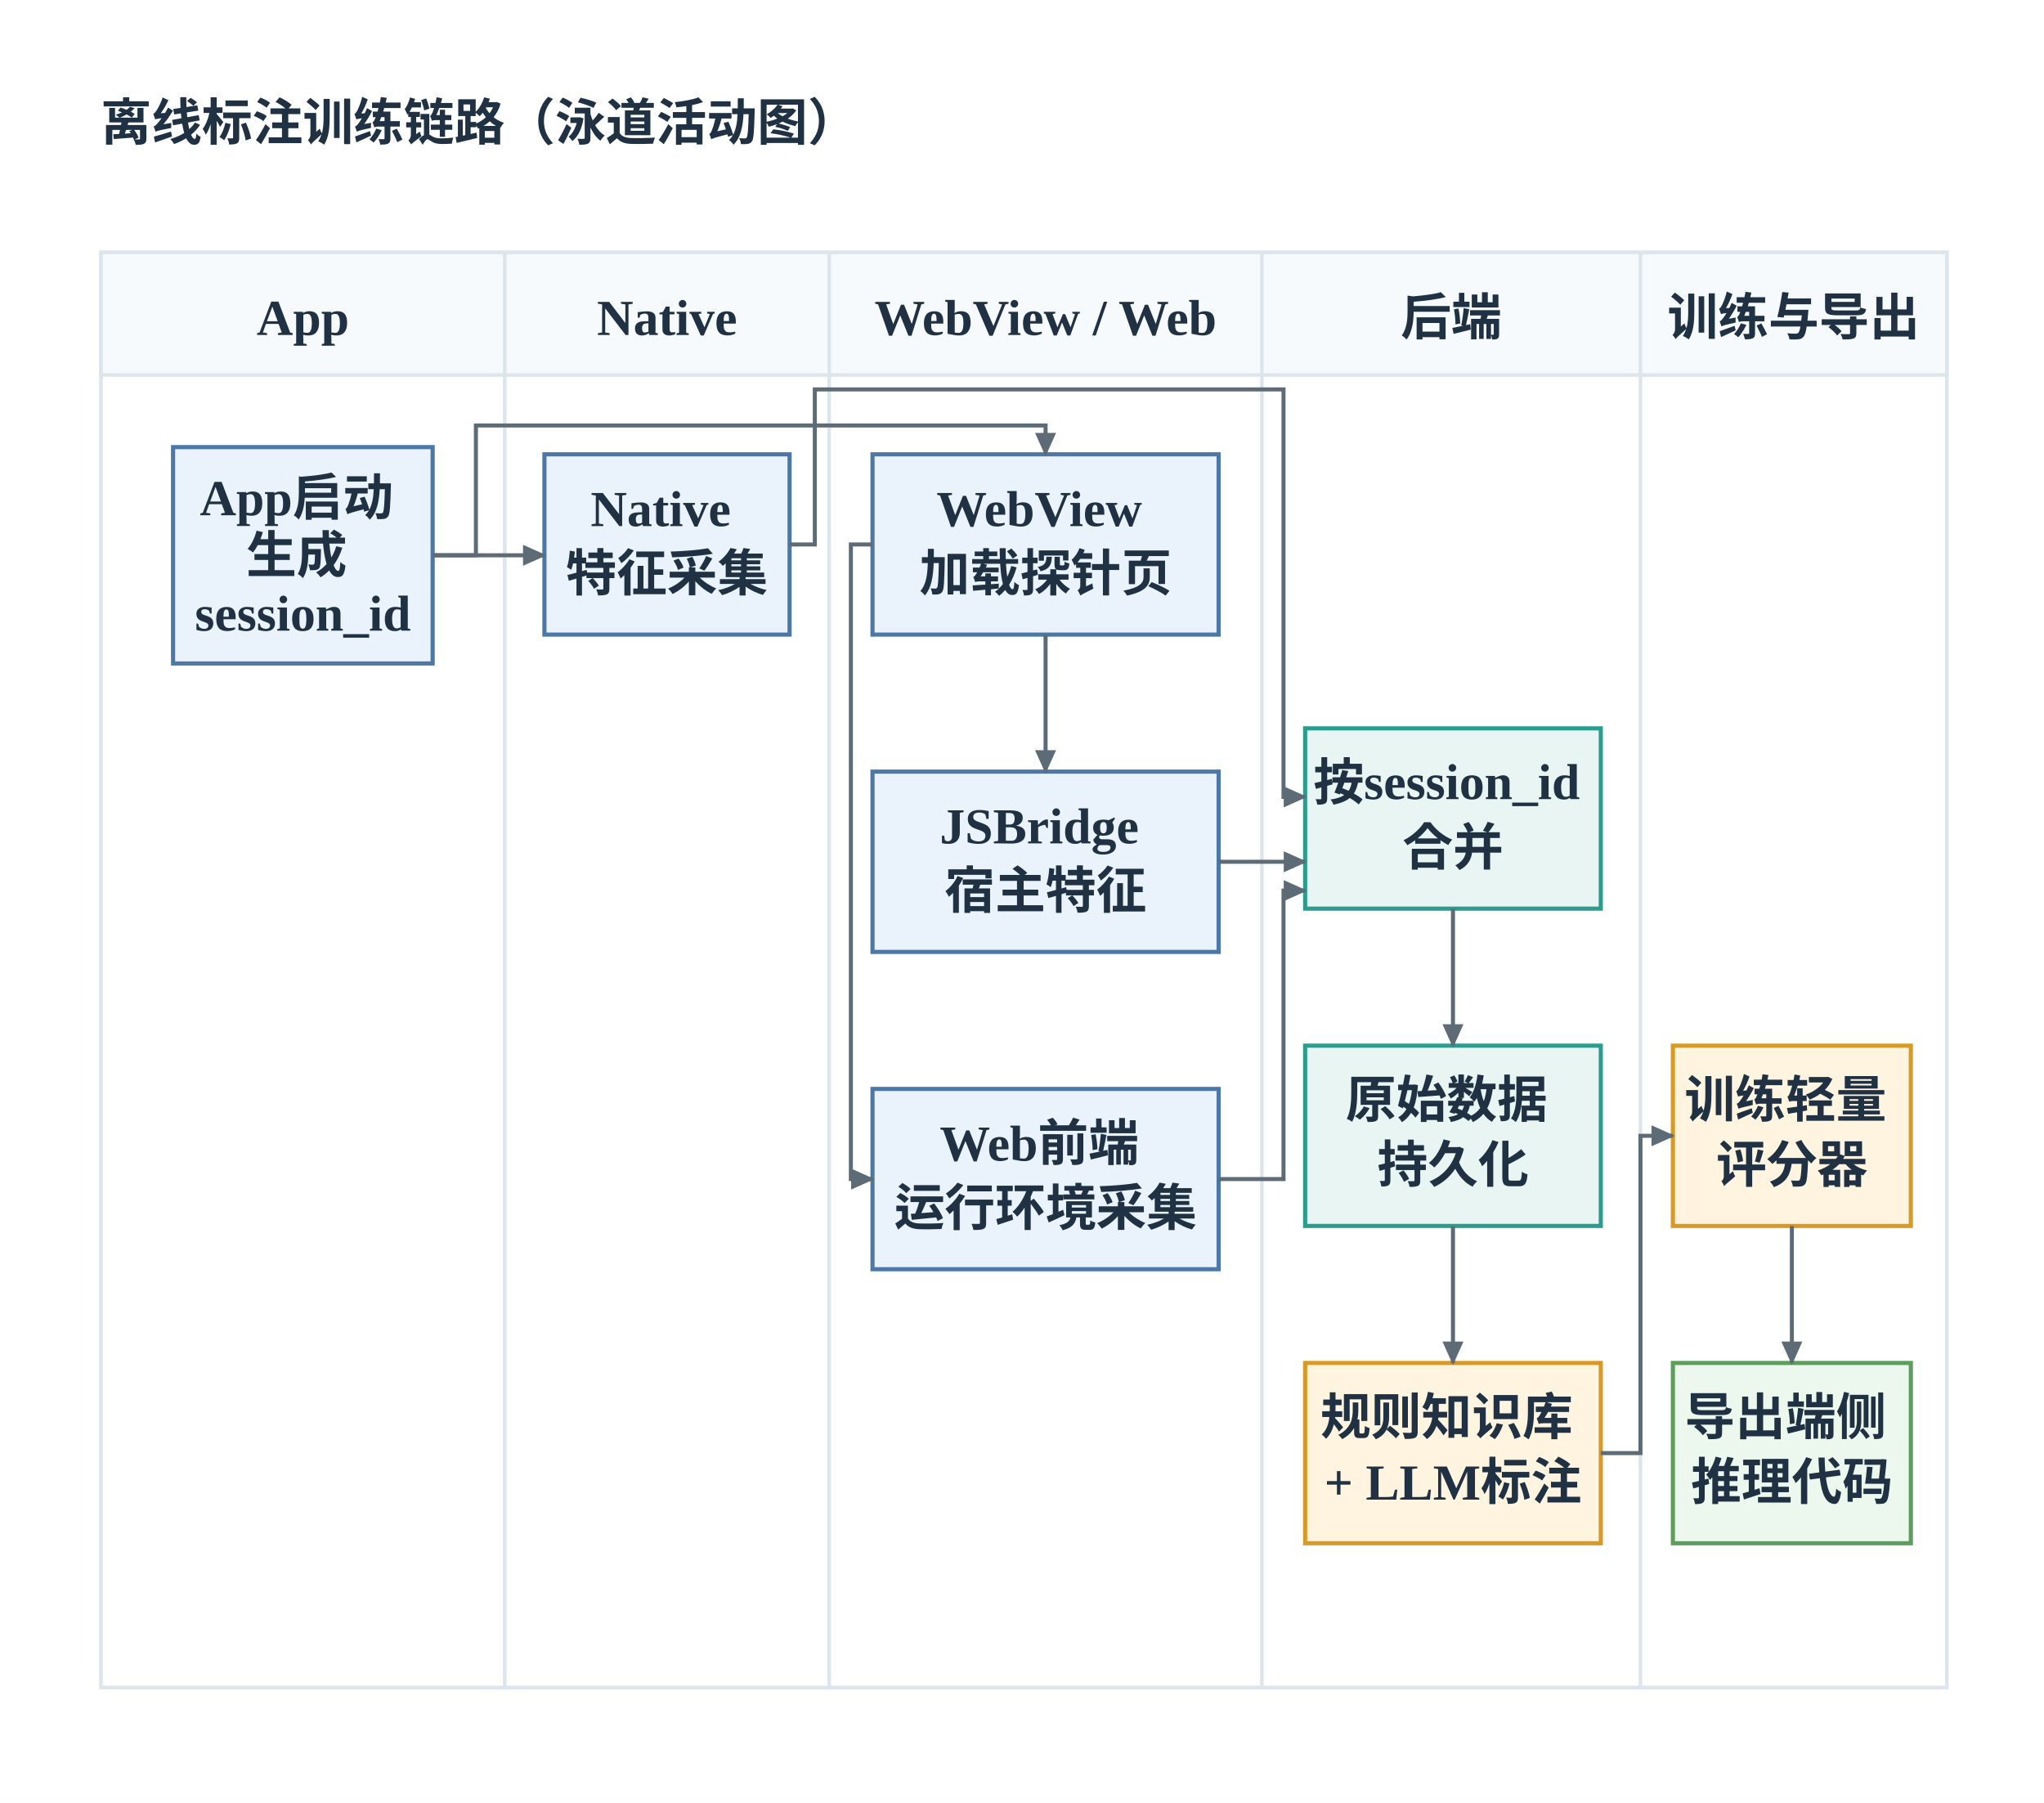
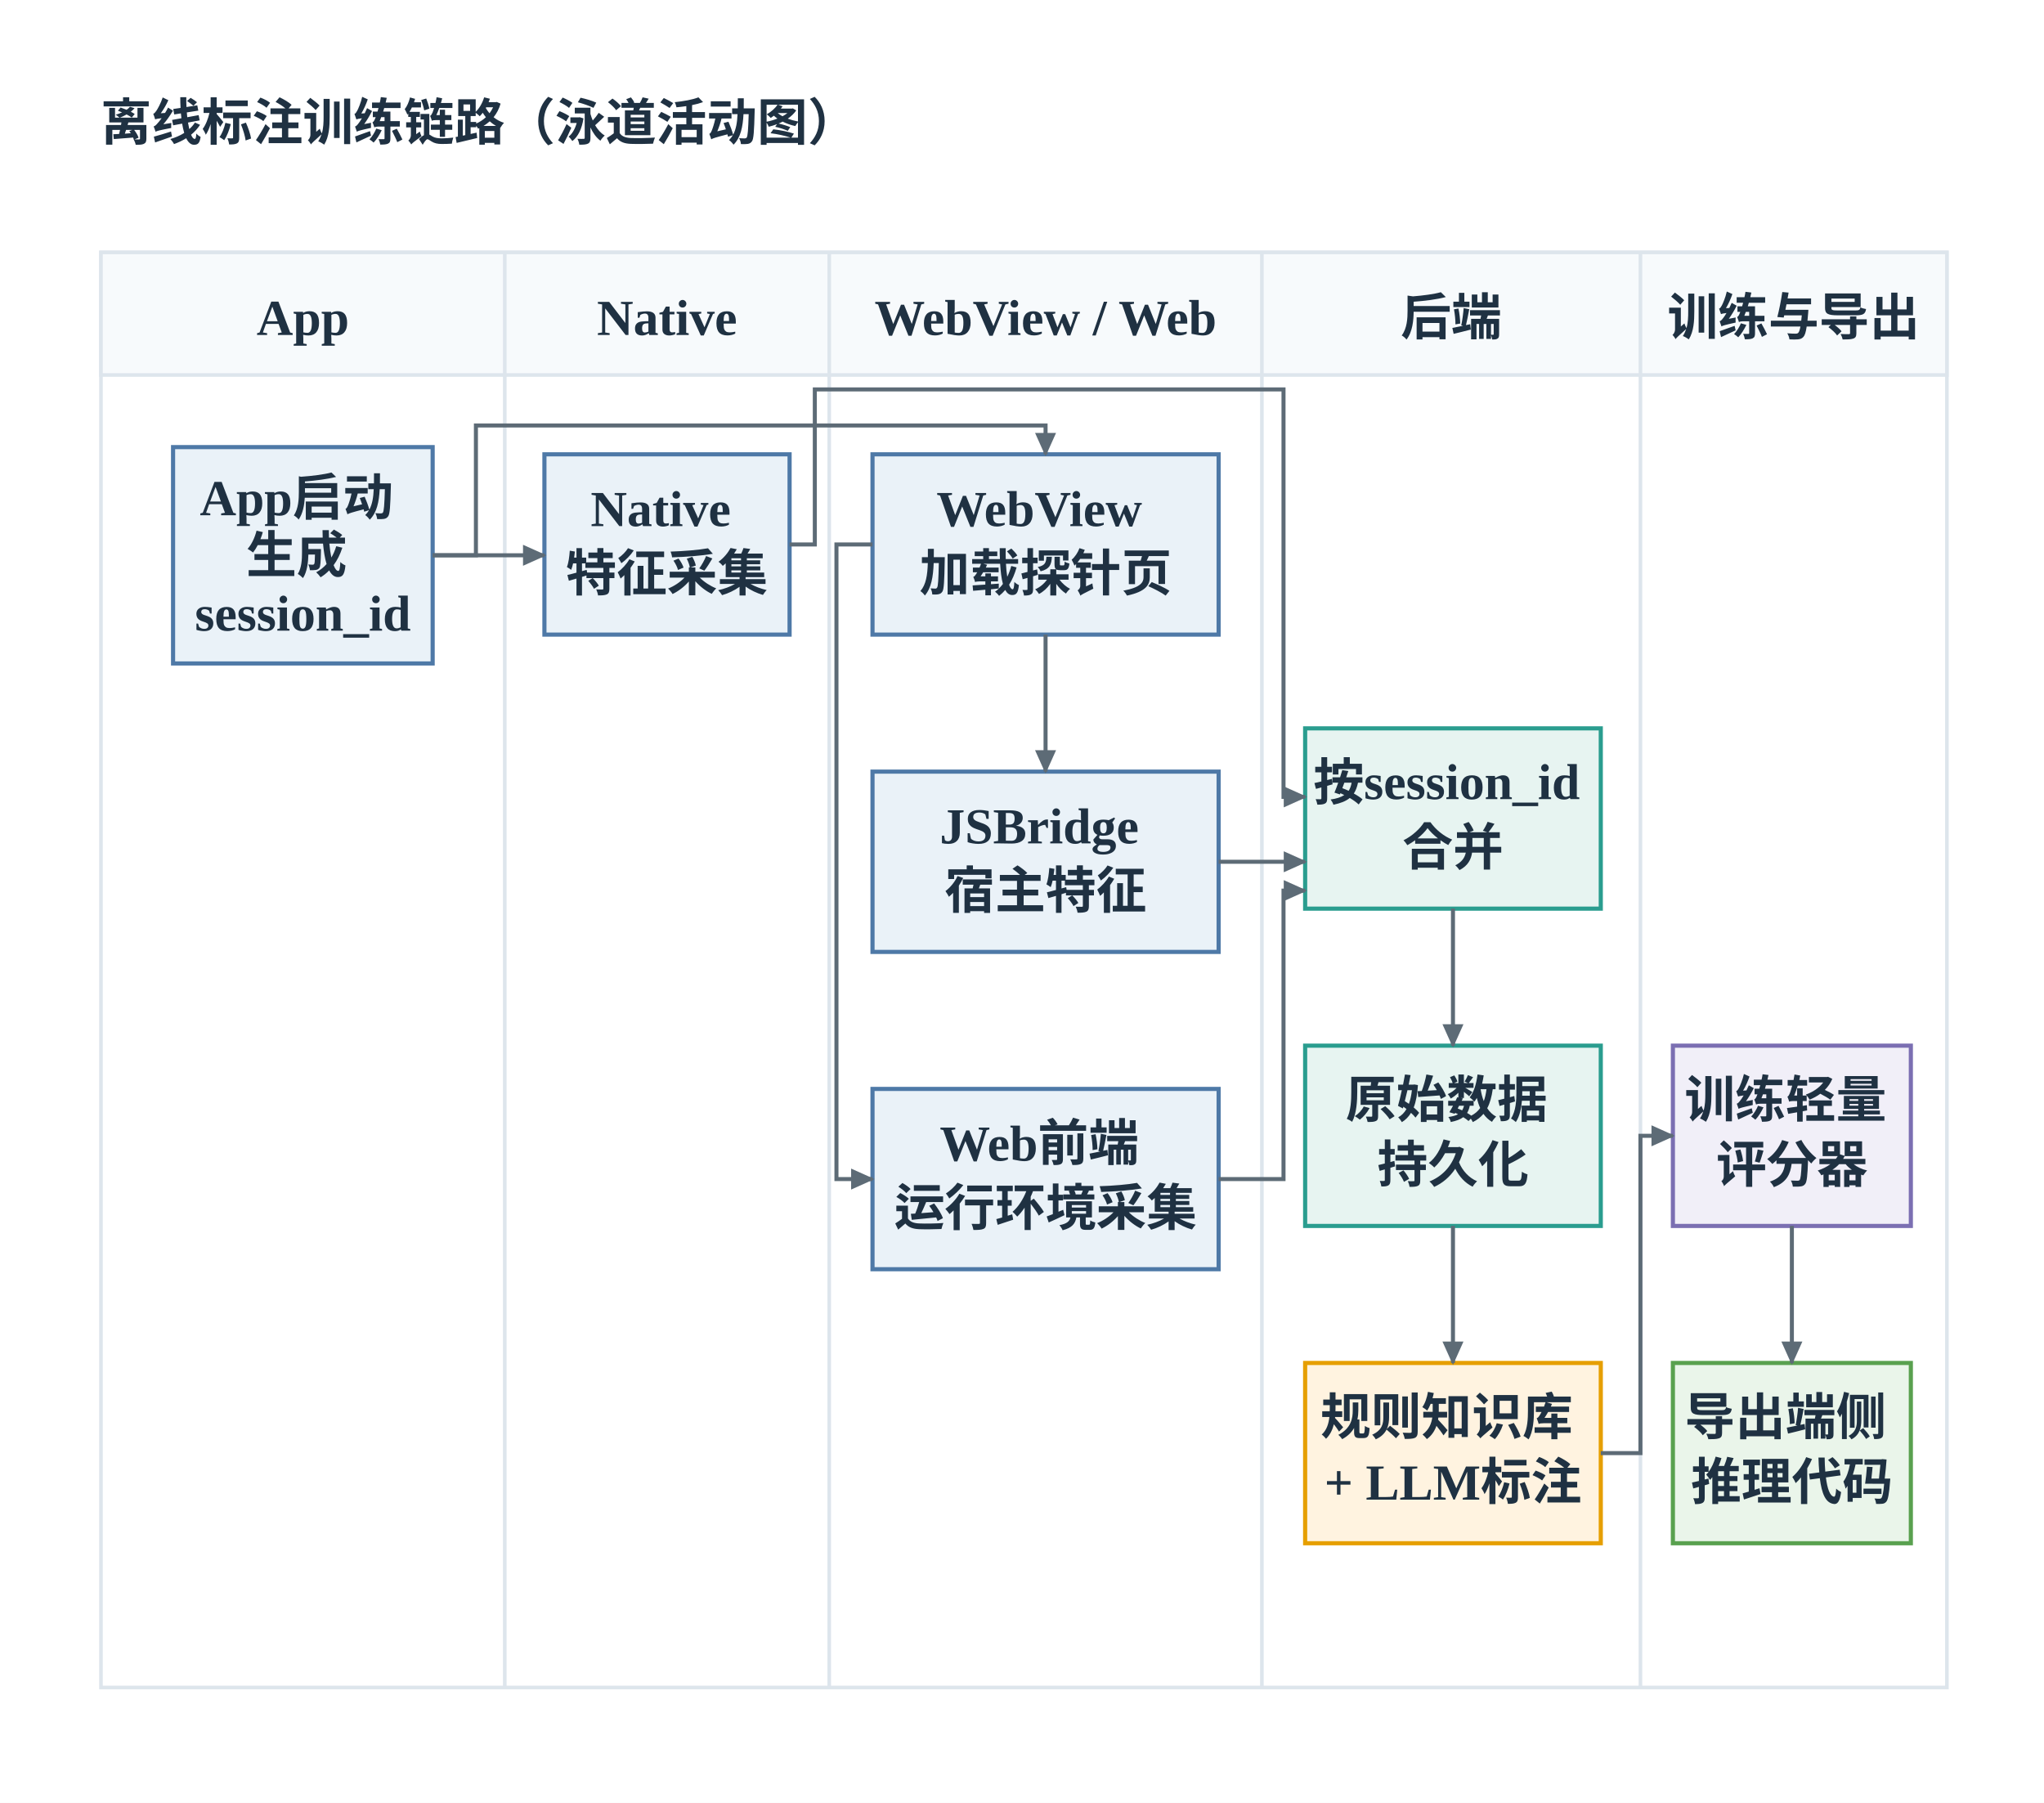
<svg xmlns="http://www.w3.org/2000/svg" width="15cm" height="13.229cm" viewBox="0 0 566.929 500.000">
  <defs>
    <marker id="arrow" markerWidth="5.8" markerHeight="5.2" refX="5.3" refY="2.6" orient="auto" markerUnits="strokeWidth">
      <path d="M0,0 L5.8,2.6 L0,5.2 Z" fill="#5D6B76" />
    </marker>
    <filter id="softShadow" x="-15%" y="-15%" width="130%" height="130%">
      <feDropShadow dx="0" dy="1.2" stdDeviation="1.2" flood-color="#8AA0B4" flood-opacity="0.14" />
    </filter>
  </defs>
  <style>
    .text { font-family: "Times New Roman", "Songti SC", "STSong", "SimSun", serif; font-size: 10.5pt; fill: #1F3142; letter-spacing: 0; }
    .medium { font-weight: 600; }
  </style>
  <rect width="566.929" height="500.000" fill="#FFFFFF" />
  <text x="28.00" y="38.90" text-anchor="start" class="text medium">
    <tspan x="28.00" dy="0.00">离线标注训练链路（泳道活动图）</tspan>
  </text>
  <rect x="28.00" y="70.00" width="512.00" height="398.00" fill="#FFFFFF" stroke="#DDE5EC" stroke-width="1" />
  <rect x="28.00" y="70.00" width="512.00" height="34.00" fill="#F7FAFC" stroke="#DDE5EC" stroke-width="1" />
  <line x1="140.00" y1="70.00" x2="140.00" y2="468.00" stroke="#DDE5EC" stroke-width="1" />
  <line x1="230.00" y1="70.00" x2="230.00" y2="468.00" stroke="#DDE5EC" stroke-width="1" />
  <line x1="350.00" y1="70.00" x2="350.00" y2="468.00" stroke="#DDE5EC" stroke-width="1" />
  <line x1="455.00" y1="70.00" x2="455.00" y2="468.00" stroke="#DDE5EC" stroke-width="1" />
  <text x="84.00" y="92.90" text-anchor="middle" class="text medium">
    <tspan x="84.00" dy="0.00">App</tspan>
  </text>
  <text x="185.00" y="92.90" text-anchor="middle" class="text medium">
    <tspan x="185.00" dy="0.00">Native</tspan>
  </text>
  <text x="290.00" y="92.90" text-anchor="middle" class="text medium">
    <tspan x="290.00" dy="0.00">WebView / Web</tspan>
  </text>
  <text x="402.50" y="92.90" text-anchor="middle" class="text medium">
    <tspan x="402.50" dy="0.00">后端</tspan>
  </text>
  <text x="497.50" y="92.90" text-anchor="middle" class="text medium">
    <tspan x="497.50" dy="0.00">训练与导出</tspan>
  </text>
-   <rect x="48.00" y="124.00" width="72.00" height="60.00" fill="#EAF2FB" stroke="#4C78A8" stroke-width="1.15" />
+   <rect x="48.00" y="124.00" width="72.00" height="60.00" fill="#EAF2F8" stroke="#4E79A7" stroke-width="1.15" />
  <text x="84.00" y="142.90" text-anchor="middle" class="text medium">
    <tspan x="84.00" dy="0.00">App启动</tspan>
    <tspan x="84.00" dy="16.00">生成</tspan>
    <tspan x="84.00" dy="16.00">session_id</tspan>
  </text>
-   <rect x="151.00" y="126.00" width="68.00" height="50.00" fill="#EAF2FB" stroke="#4C78A8" stroke-width="1.15" />
+   <rect x="151.00" y="126.00" width="68.00" height="50.00" fill="#EAF2F8" stroke="#4E79A7" stroke-width="1.15" />
  <text x="185.00" y="145.90" text-anchor="middle" class="text medium">
    <tspan x="185.00" dy="0.00">Native</tspan>
    <tspan x="185.00" dy="18.00">特征采集</tspan>
  </text>
-   <rect x="242.00" y="126.00" width="96.00" height="50.00" fill="#EAF2FB" stroke="#4C78A8" stroke-width="1.15" />
+   <rect x="242.00" y="126.00" width="96.00" height="50.00" fill="#EAF2F8" stroke="#4E79A7" stroke-width="1.15" />
  <text x="290.00" y="145.90" text-anchor="middle" class="text medium">
    <tspan x="290.00" dy="0.00">WebView</tspan>
    <tspan x="290.00" dy="18.00">加载探针页</tspan>
  </text>
-   <rect x="242.00" y="214.00" width="96.00" height="50.00" fill="#EAF2FB" stroke="#4C78A8" stroke-width="1.15" />
+   <rect x="242.00" y="214.00" width="96.00" height="50.00" fill="#EAF2F8" stroke="#4E79A7" stroke-width="1.15" />
  <text x="290.00" y="233.90" text-anchor="middle" class="text medium">
    <tspan x="290.00" dy="0.00">JSBridge</tspan>
    <tspan x="290.00" dy="18.00">宿主特征</tspan>
  </text>
-   <rect x="242.00" y="302.00" width="96.00" height="50.00" fill="#EAF2FB" stroke="#4C78A8" stroke-width="1.15" />
+   <rect x="242.00" y="302.00" width="96.00" height="50.00" fill="#EAF2F8" stroke="#4E79A7" stroke-width="1.15" />
  <text x="290.00" y="321.90" text-anchor="middle" class="text medium">
    <tspan x="290.00" dy="0.00">Web前端</tspan>
    <tspan x="290.00" dy="18.00">运行环境采集</tspan>
  </text>
-   <rect x="362.00" y="202.00" width="82.00" height="50.00" fill="#E8F5F2" stroke="#2A9D8F" stroke-width="1.15" />
+   <rect x="362.00" y="202.00" width="82.00" height="50.00" fill="#E7F4F1" stroke="#2A9D8F" stroke-width="1.15" />
  <text x="403.00" y="221.90" text-anchor="middle" class="text medium">
    <tspan x="403.00" dy="0.00">按session_id</tspan>
    <tspan x="403.00" dy="18.00">合并</tspan>
  </text>
-   <rect x="362.00" y="290.00" width="82.00" height="50.00" fill="#E8F5F2" stroke="#2A9D8F" stroke-width="1.15" />
+   <rect x="362.00" y="290.00" width="82.00" height="50.00" fill="#E7F4F1" stroke="#2A9D8F" stroke-width="1.15" />
  <text x="403.00" y="309.90" text-anchor="middle" class="text medium">
    <tspan x="403.00" dy="0.00">原始数据</tspan>
    <tspan x="403.00" dy="18.00">持久化</tspan>
  </text>
-   <rect x="362.00" y="378.00" width="82.00" height="50.00" fill="#FFF4DF" stroke="#D89A24" stroke-width="1.15" />
+   <rect x="362.00" y="378.00" width="82.00" height="50.00" fill="#FFF3E0" stroke="#E69F00" stroke-width="1.15" />
  <text x="403.00" y="397.90" text-anchor="middle" class="text medium">
    <tspan x="403.00" dy="0.00">规则知识库</tspan>
    <tspan x="403.00" dy="18.00">+ LLM标注</tspan>
  </text>
-   <rect x="464.00" y="290.00" width="66.00" height="50.00" fill="#FFF4DF" stroke="#D89A24" stroke-width="1.15" />
+   <rect x="464.00" y="290.00" width="66.00" height="50.00" fill="#F1EFF8" stroke="#7B6FB2" stroke-width="1.15" />
  <text x="497.00" y="309.90" text-anchor="middle" class="text medium">
    <tspan x="497.00" dy="0.00">训练轻量</tspan>
    <tspan x="497.00" dy="18.00">评分器</tspan>
  </text>
-   <rect x="464.00" y="378.00" width="66.00" height="50.00" fill="#ECF7EE" stroke="#5C9E5C" stroke-width="1.15" />
+   <rect x="464.00" y="378.00" width="66.00" height="50.00" fill="#EAF5EA" stroke="#59A14F" stroke-width="1.15" />
  <text x="497.00" y="397.90" text-anchor="middle" class="text medium">
    <tspan x="497.00" dy="0.00">导出端侧</tspan>
    <tspan x="497.00" dy="18.00">推理代码</tspan>
  </text>
  <line x1="120.00" y1="154.00" x2="151.00" y2="154.00" stroke="#5D6B76" stroke-width="1.12" marker-end="url(#arrow)" />
  <polyline points="120.00,154.00 132.00,154.00 132.00,118.00 290.00,118.00 290.00,126.00" fill="none" stroke="#5D6B76" stroke-width="1.12" marker-end="url(#arrow)" />
  <polyline points="219.00,151.00 226.00,151.00 226.00,108.00 356.00,108.00 356.00,221.00 362.00,221.00" fill="none" stroke="#5D6B76" stroke-width="1.12" marker-end="url(#arrow)" />
  <line x1="290.00" y1="176.00" x2="290.00" y2="214.00" stroke="#5D6B76" stroke-width="1.12" marker-end="url(#arrow)" />
-   <polyline points="242.00,151.00 236.00,151.00 236.00,327.00 242.00,327.00" fill="none" stroke="#5D6B76" stroke-width="1.12" marker-end="url(#arrow)" />
+   <polyline points="242.00,151.00 232.00,151.00 232.00,327.00 242.00,327.00" fill="none" stroke="#5D6B76" stroke-width="1.12" marker-end="url(#arrow)" />
  <line x1="338.00" y1="239.00" x2="362.00" y2="239.00" stroke="#5D6B76" stroke-width="1.12" marker-end="url(#arrow)" />
  <polyline points="338.00,327.00 356.00,327.00 356.00,247.00 362.00,247.00" fill="none" stroke="#5D6B76" stroke-width="1.12" marker-end="url(#arrow)" />
  <line x1="403.00" y1="252.00" x2="403.00" y2="290.00" stroke="#5D6B76" stroke-width="1.12" marker-end="url(#arrow)" />
  <line x1="403.00" y1="340.00" x2="403.00" y2="378.00" stroke="#5D6B76" stroke-width="1.12" marker-end="url(#arrow)" />
  <polyline points="444.00,403.00 455.00,403.00 455.00,315.00 464.00,315.00" fill="none" stroke="#5D6B76" stroke-width="1.12" marker-end="url(#arrow)" />
  <line x1="497.00" y1="340.00" x2="497.00" y2="378.00" stroke="#5D6B76" stroke-width="1.12" marker-end="url(#arrow)" />
</svg>
